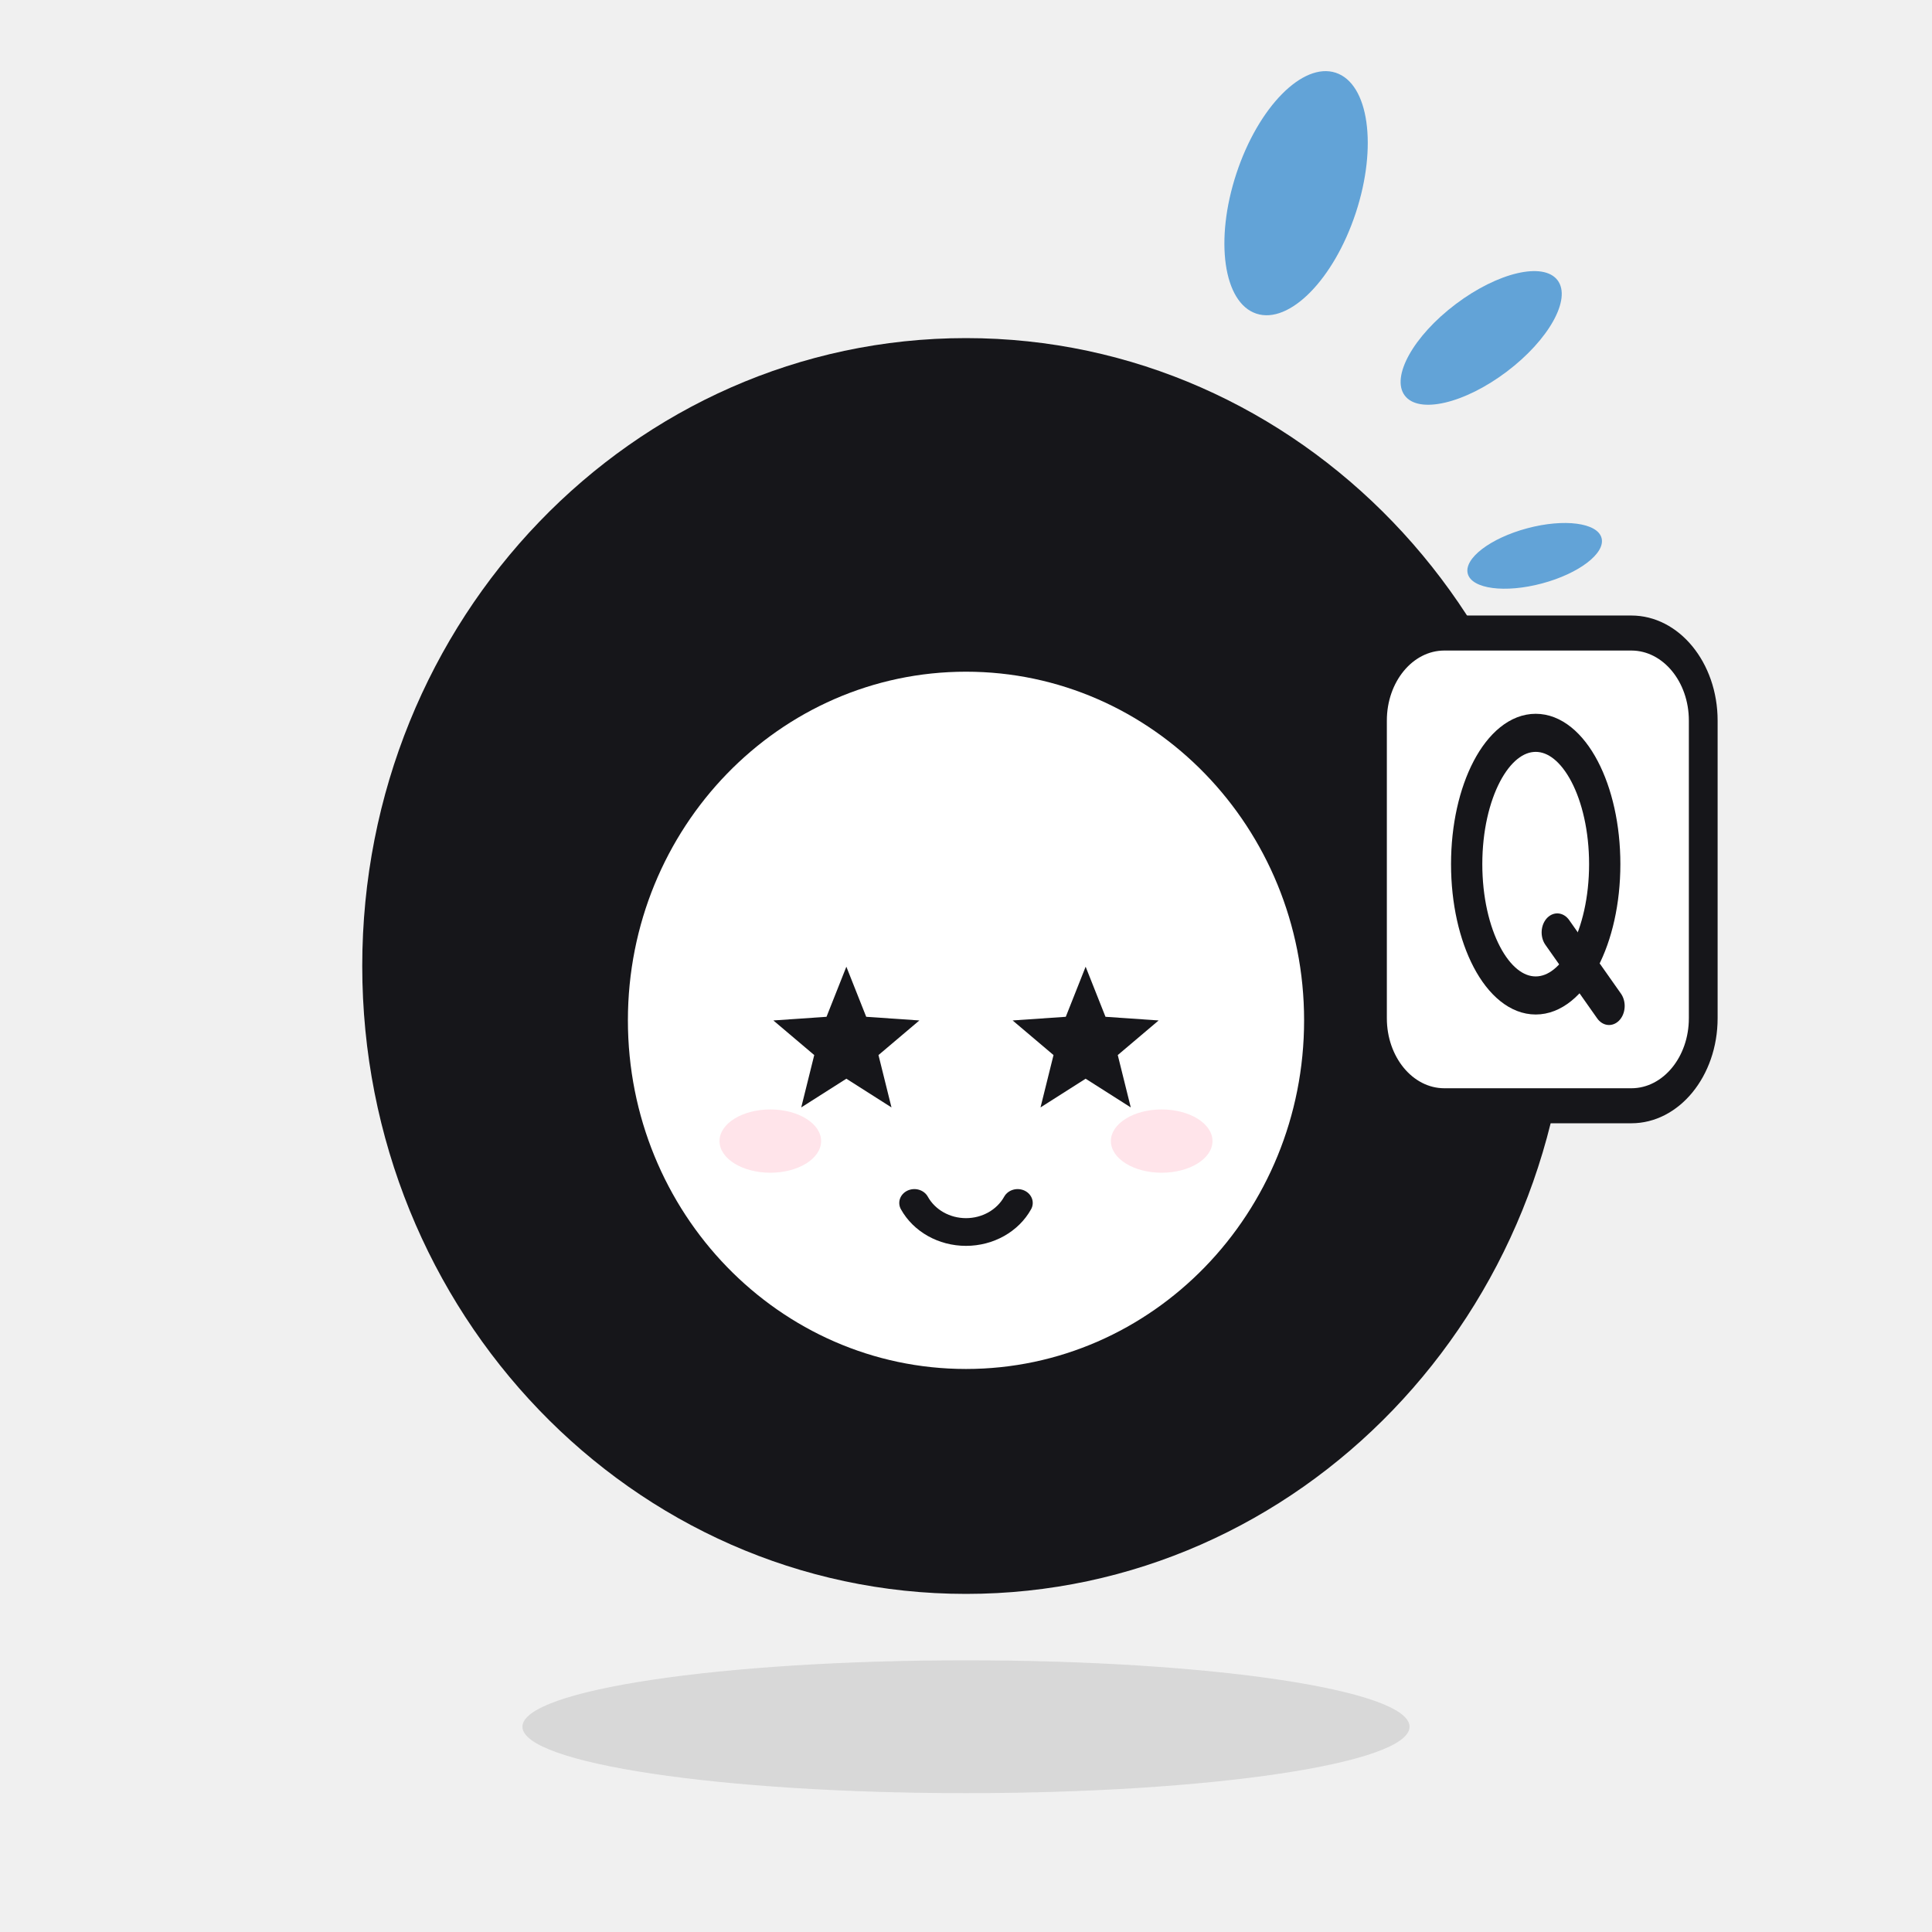
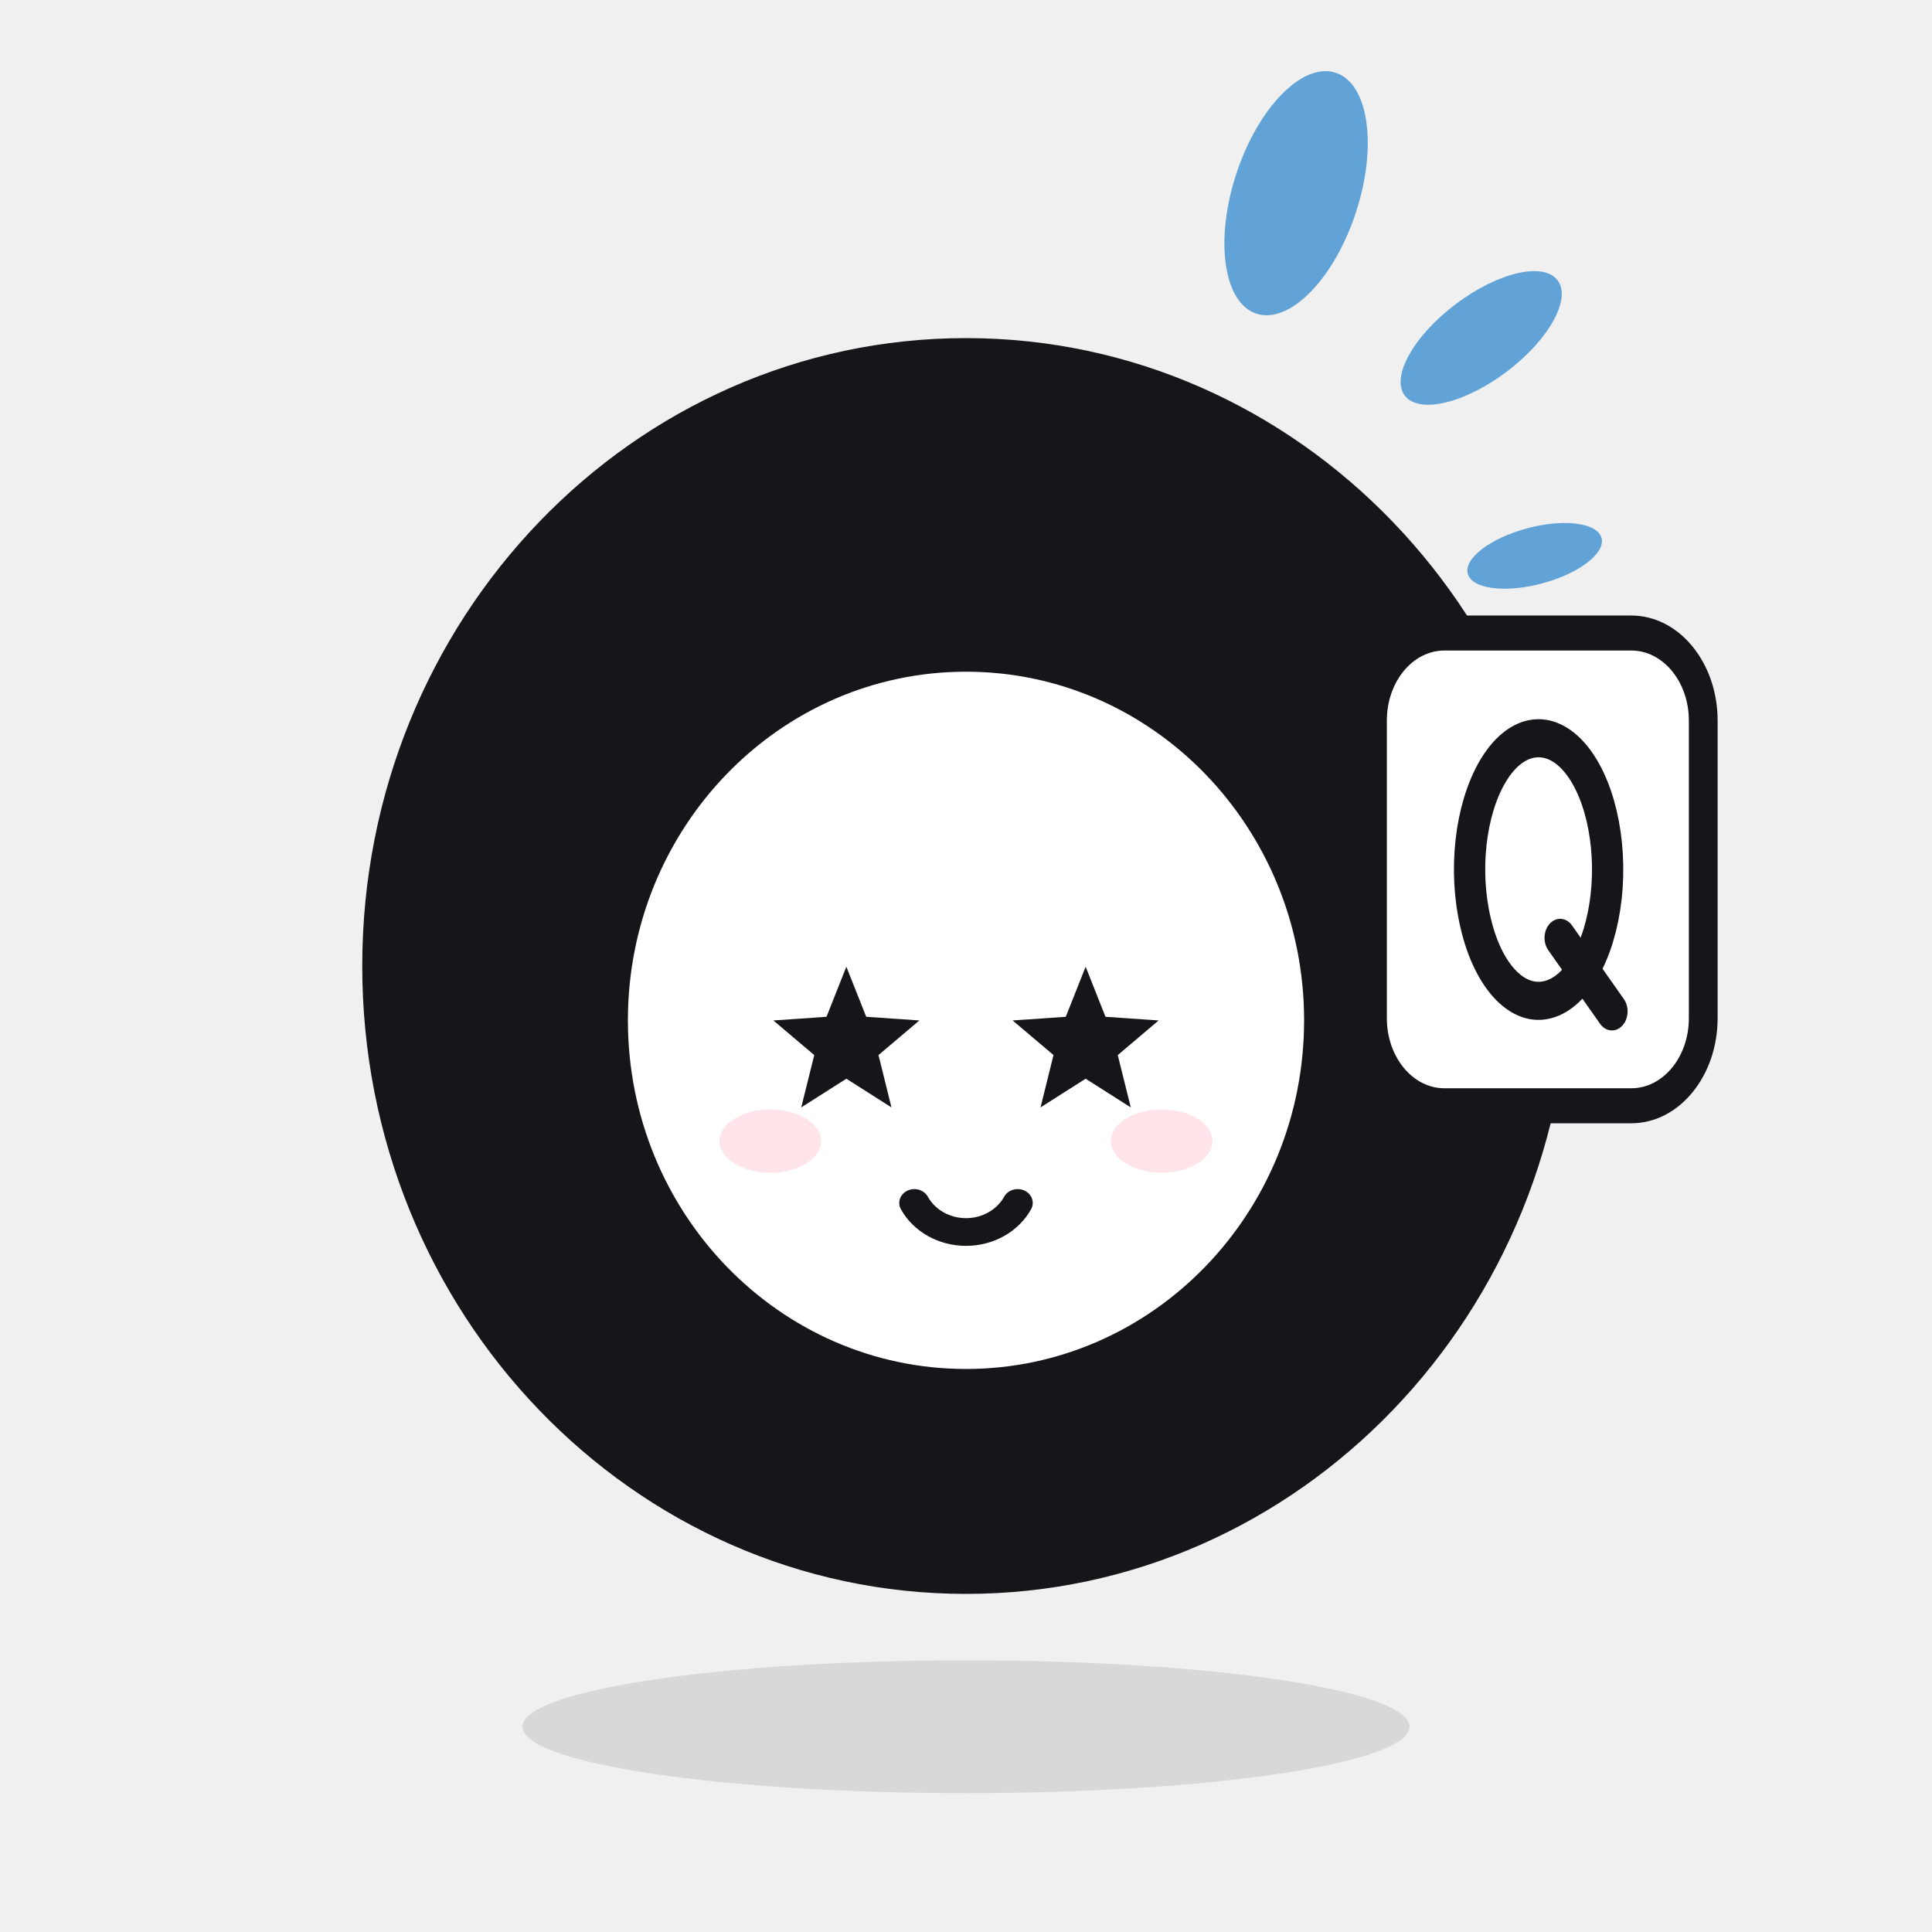
<svg xmlns="http://www.w3.org/2000/svg" width="320" height="320" viewBox="0 0 320 320">
  <defs>
    <clipPath id="bc1">
      <path d="M56 9C56 40.891 30.928 66.745 0 66.745C-30.928 66.745 -56 40.891 -56 9C-56 -22.891 -30.928 -48.745 0 -48.745C30.928 -48.745 56 -22.891 56 9" transform="matrix(1 0 0 1 160 160)" />
    </clipPath>
  </defs>
  <path d="M73.467 126C73.467 132.075 40.575 137 0 137C-40.575 137 -73.467 132.075 -73.467 126C-73.467 119.925 -40.575 115 0 115C40.575 115 73.467 119.925 73.467 126" fill="rgba(22,22,26,0.13)" fill-opacity="0.857" transform="matrix(1 0 0 1 160 160)" />
  <path d="M100 0C100 57.438 55.228 104 0 104C-55.228 104 -100 57.438 -100 0C-100 -57.438 -55.228 -104 0 -104C55.228 -104 100 -57.438 100 0" fill="#16161A" transform="matrix(1 0 0 1 160 160)" />
  <path d="M56 9C56 40.891 30.928 66.745 0 66.745C-30.928 66.745 -56 40.891 -56 9C-56 -22.891 -30.928 -48.745 0 -48.745C30.928 -48.745 56 -22.891 56 9" fill="#FFFFFF" transform="matrix(1 0 0 1 160 160)" />
  <path d="M9 0C9 3.038 4.971 5.5 0 5.5C-4.971 5.5 -9 3.038 -9 0C-9 -3.038 -4.971 -5.5 0 -5.5C4.971 -5.5 9 -3.038 9 0" fill="rgba(255,138,168,0.42)" fill-opacity="0.55" transform="matrix(0.935 0 0 0.953 127.588 189)" />
  <path d="M9 0C9 3.038 4.971 5.5 0 5.5C-4.971 5.5 -9 3.038 -9 0C-9 -3.038 -4.971 -5.5 0 -5.5C4.971 -5.5 9 -3.038 9 0" fill="rgba(255,138,168,0.42)" fill-opacity="0.55" transform="matrix(0.935 0 0 0.953 192.412 189)" />
  <g clip-path="url(#bc1)">
    <path d="M0 -13L3.362 -4.628L12.364 -4.017L5.44 1.768L7.641 10.517L0 5.72L-7.641 10.517L-5.44 1.768L-12.364 -4.017L-3.362 -4.628Z" fill="#16161A" transform="matrix(0.978 0 0 0.991 140.184 173)" />
    <path d="M0 -13L3.362 -4.628L12.364 -4.017L5.44 1.768L7.641 10.517L0 5.72L-7.641 10.517L-5.44 1.768L-12.364 -4.017L-3.362 -4.628Z" fill="#16161A" transform="matrix(0.978 0 0 0.991 179.816 173)" />
    <path d="M8.554 1.358C6.915 4.575 3.61 6.6 0 6.6C-3.61 6.6 -6.915 4.575 -8.554 1.358" fill="none" stroke="#16161A" stroke-width="5" stroke-linecap="round" stroke-linejoin="round" transform="matrix(1 0 0 0.918 160 198)" />
  </g>
  <path d="M-10.215 -10.816C-8.289 -8.119 -9.498 -3.956 -12.914 -1.517C-16.33 0.922 -20.66 0.713 -22.585 -1.984C-24.511 -4.681 -23.302 -8.844 -19.886 -11.283C-16.47 -13.722 -12.14 -13.513 -10.215 -10.816" fill="#2A2A31" transform="matrix(0.825 0 0 1 265.983 157.6)" />
  <path d="M17.2 0C17.2 11.267 9.499 20.4 0 20.4C-9.499 20.4 -17.2 11.267 -17.2 0C-17.2 -11.267 -9.499 -20.4 0 -20.4C9.499 -20.4 17.2 -11.267 17.2 0" fill="#2A2A31" transform="matrix(0.825 0 0 1 265.983 157.6)" />
  <path d="M10.407 0C10.407 11.598 5.748 21 0 21C-5.748 21 -10.407 11.598 -10.407 0C-10.407 -11.598 -5.748 -21 0 -21C5.748 -21 10.407 -11.598 10.407 0" fill="#1478C9" fill-opacity="0.644" transform="matrix(0.95 0.313 -0.313 0.95 214.672 32)" />
  <path d="M7.013 0C7.013 8.759 3.873 15.859 0 15.859C-3.873 15.859 -7.013 8.759 -7.013 0C-7.013 -8.759 -3.873 -15.859 0 -15.859C3.873 -15.859 7.013 -8.759 7.013 0" fill="#1478C9" fill-opacity="0.644" transform="matrix(0.602 0.798 -0.798 0.602 245.33 55.971)" />
  <path d="M4.73 0C4.73 6.334 2.612 11.469 0 11.469C-2.612 11.469 -4.73 6.334 -4.73 0C-4.73 -6.334 -2.612 -11.469 0 -11.469C2.612 -11.469 4.73 -6.334 4.73 0" fill="#1478C9" fill-opacity="0.644" transform="matrix(0.258 0.966 -0.966 0.258 254.188 92.067)" />
  <path d="M-13 -27L13 -27L13 -27C18.523 -27 23 -22.523 23 -17L23 17L23 17C23 22.523 18.523 27 13 27L-13 27L-13 27C-18.523 27 -23 22.523 -23 17L-23 -17L-23 -17C-23 -22.523 -18.523 -27 -13 -27Z" fill="#FFFFFF" transform="matrix(1.191 0 0 1.45 254.717 144)" />
  <path d="M-13 -27L13 -27L13 -27C18.523 -27 23 -22.523 23 -17L23 17L23 17C23 22.523 18.523 27 13 27L-13 27L-13 27C-18.523 27 -23 22.523 -23 17L-23 -17L-23 -17C-23 -22.523 -18.523 -27 -13 -27Z" fill="none" stroke="#16161A" stroke-width="4" stroke-linecap="round" stroke-linejoin="round" transform="matrix(1.191 0 0 1.45 254.717 144)" />
-   <path d="M0.32 0C0.32 0.276 0.177 0.5 0 0.5C-0.177 0.5 -0.32 0.276 -0.32 0C-0.32 -0.276 -0.177 -0.5 0 -0.5C0.177 -0.5 0.32 -0.276 0.32 0" fill="none" stroke="#16161A" stroke-width="0.145" stroke-linecap="round" stroke-linejoin="round" transform="matrix(35.728 0 0 43.5 254.36 143.13)" />
-   <path d="M0.1 0.26L0.34 0.54" fill="none" stroke="#16161A" stroke-width="0.145" stroke-linecap="round" stroke-linejoin="round" transform="matrix(35.728 0 0 43.5 254.36 143.13)" />
+   <path d="M0.16 -0.433C0.04 -0.541 -0.111 -0.517 -0.214 -0.372C-0.317 -0.227 -0.349 0.005 -0.292 0.203C-0.236 0.401 -0.104 0.52 0.033 0.497C0.171 0.475 0.284 0.316 0.313 0.104C0.342 -0.108 0.28 -0.325 0.16 -0.433" fill="none" stroke="#16161A" stroke-width="0.145" stroke-linecap="round" stroke-linejoin="round" transform="matrix(35.728 0 0 43.5 254.841 144.029)" />
+   <path d="M0.1 0.26L0.34 0.54" fill="none" stroke="#16161A" stroke-width="0.145" stroke-linecap="round" stroke-linejoin="round" transform="matrix(35.728 0 0 43.5 254.841 144.029)" />
</svg>
